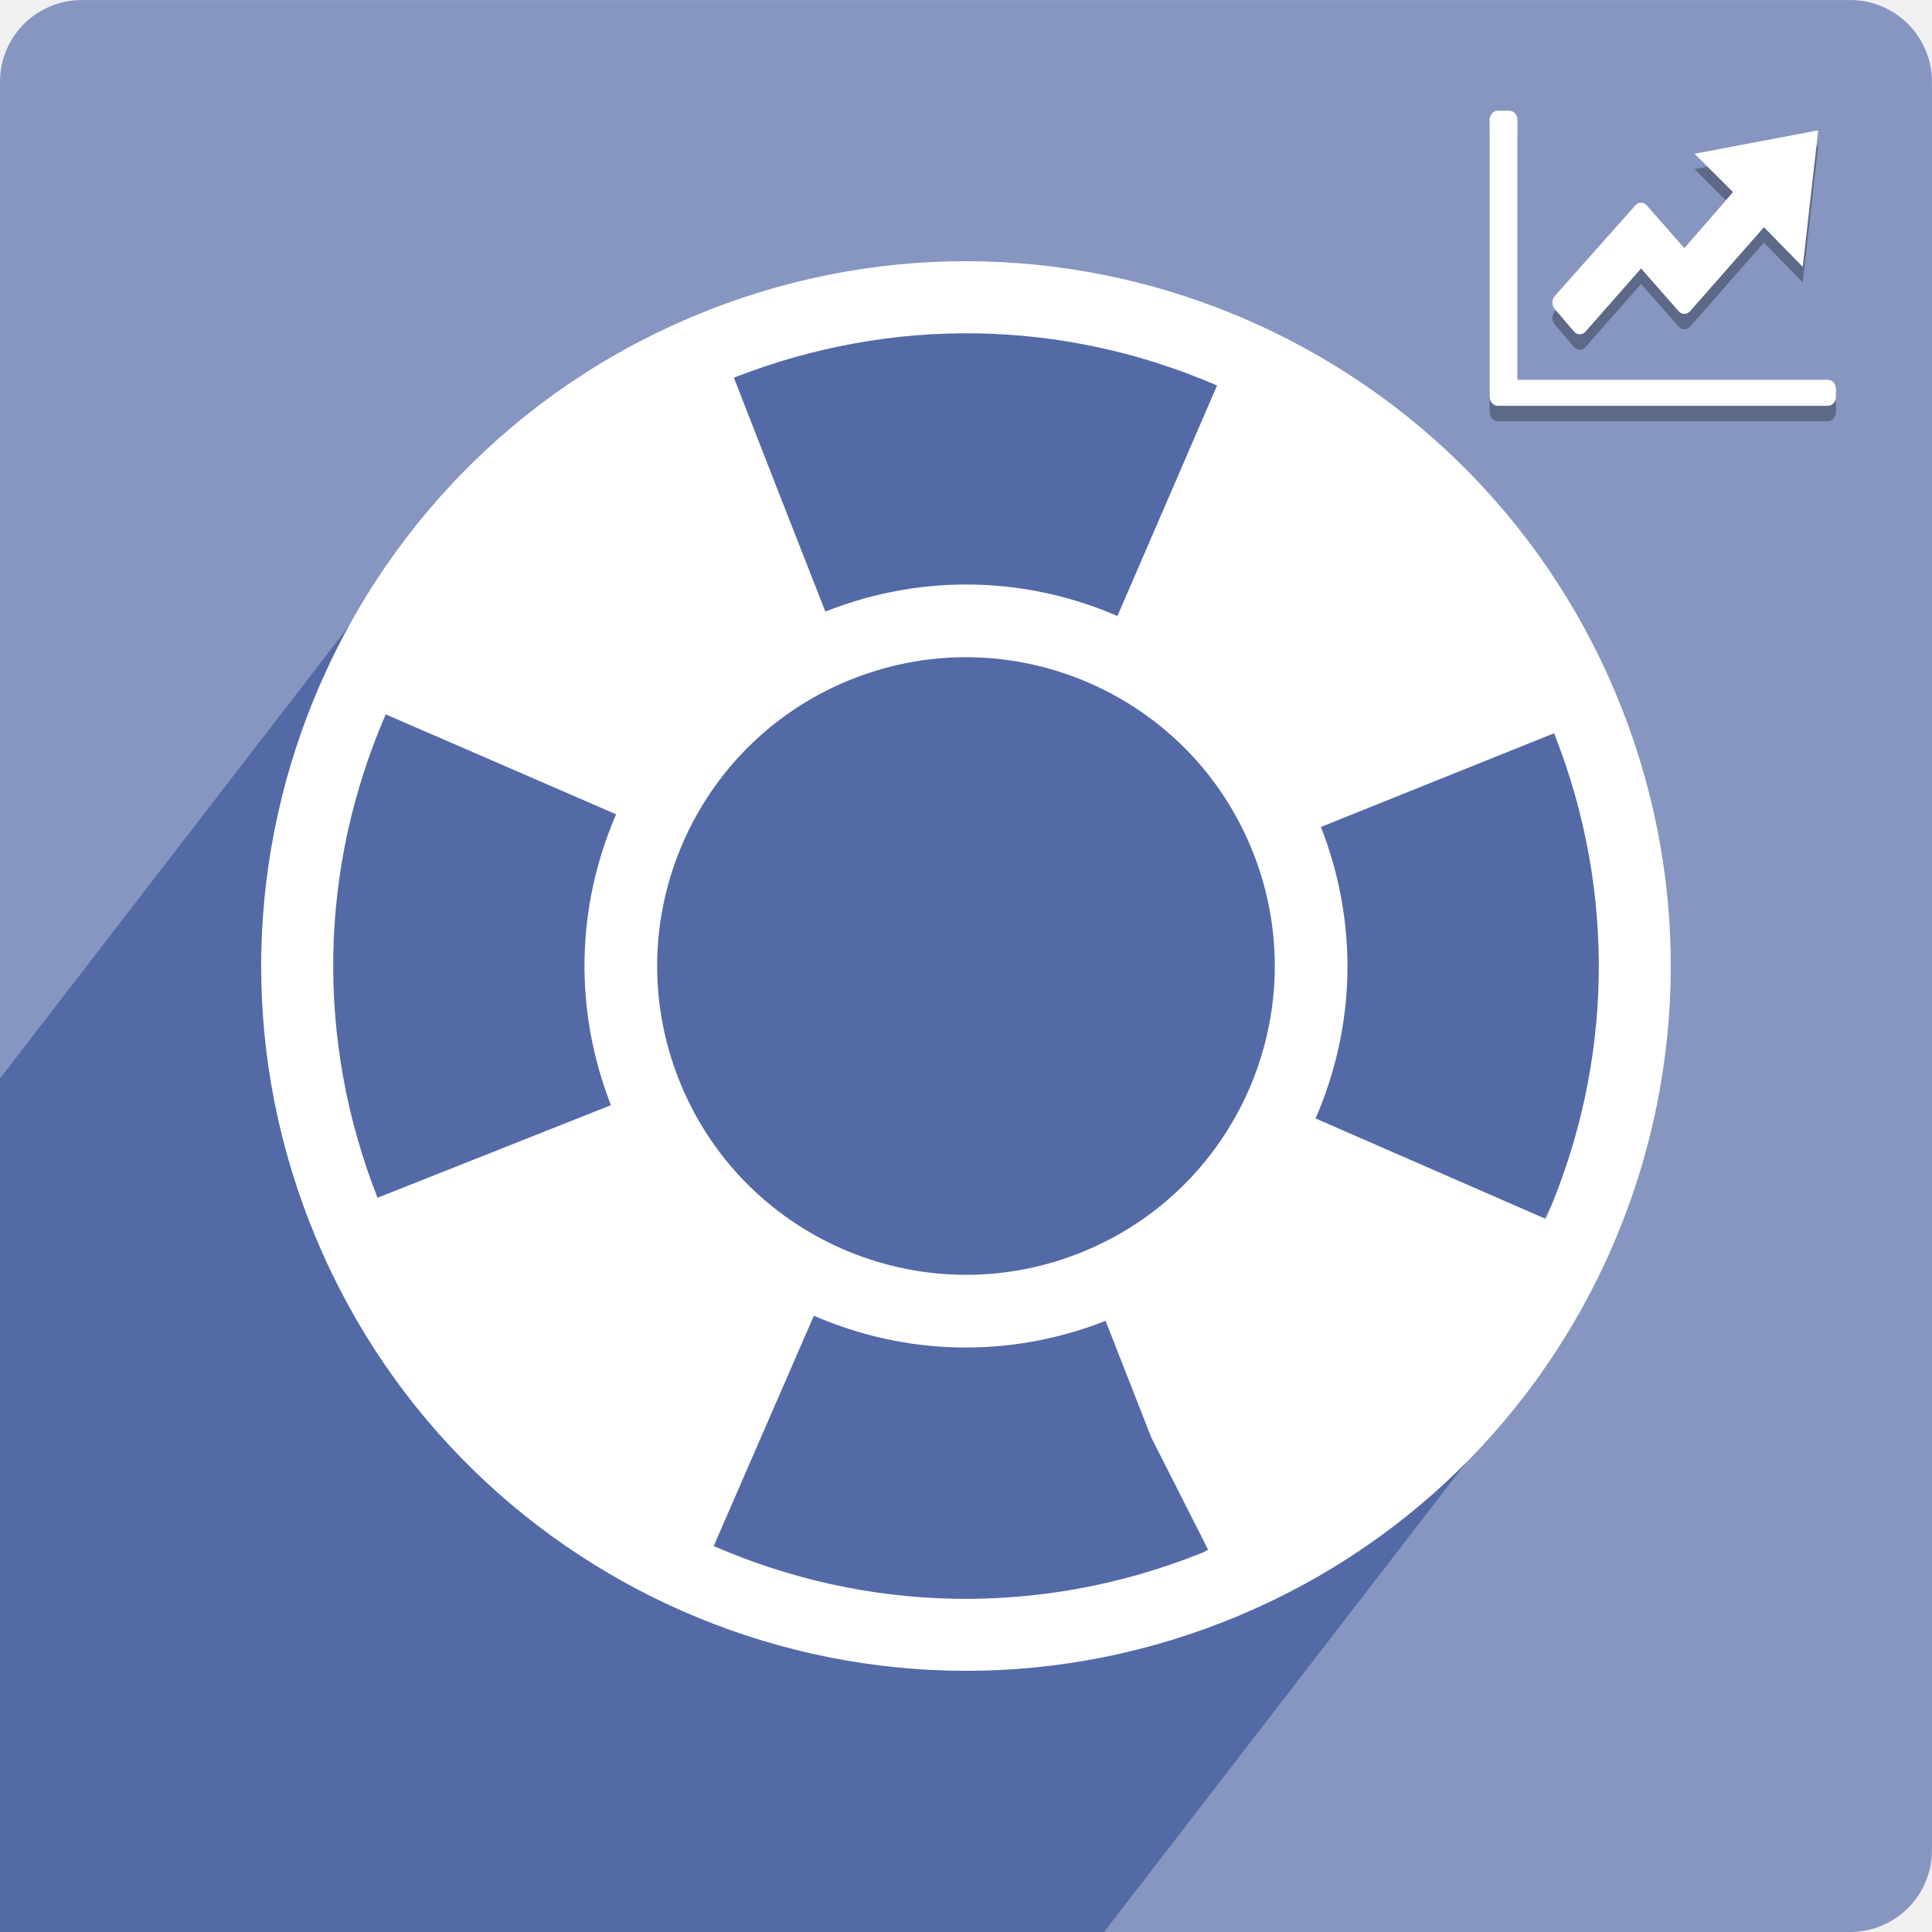
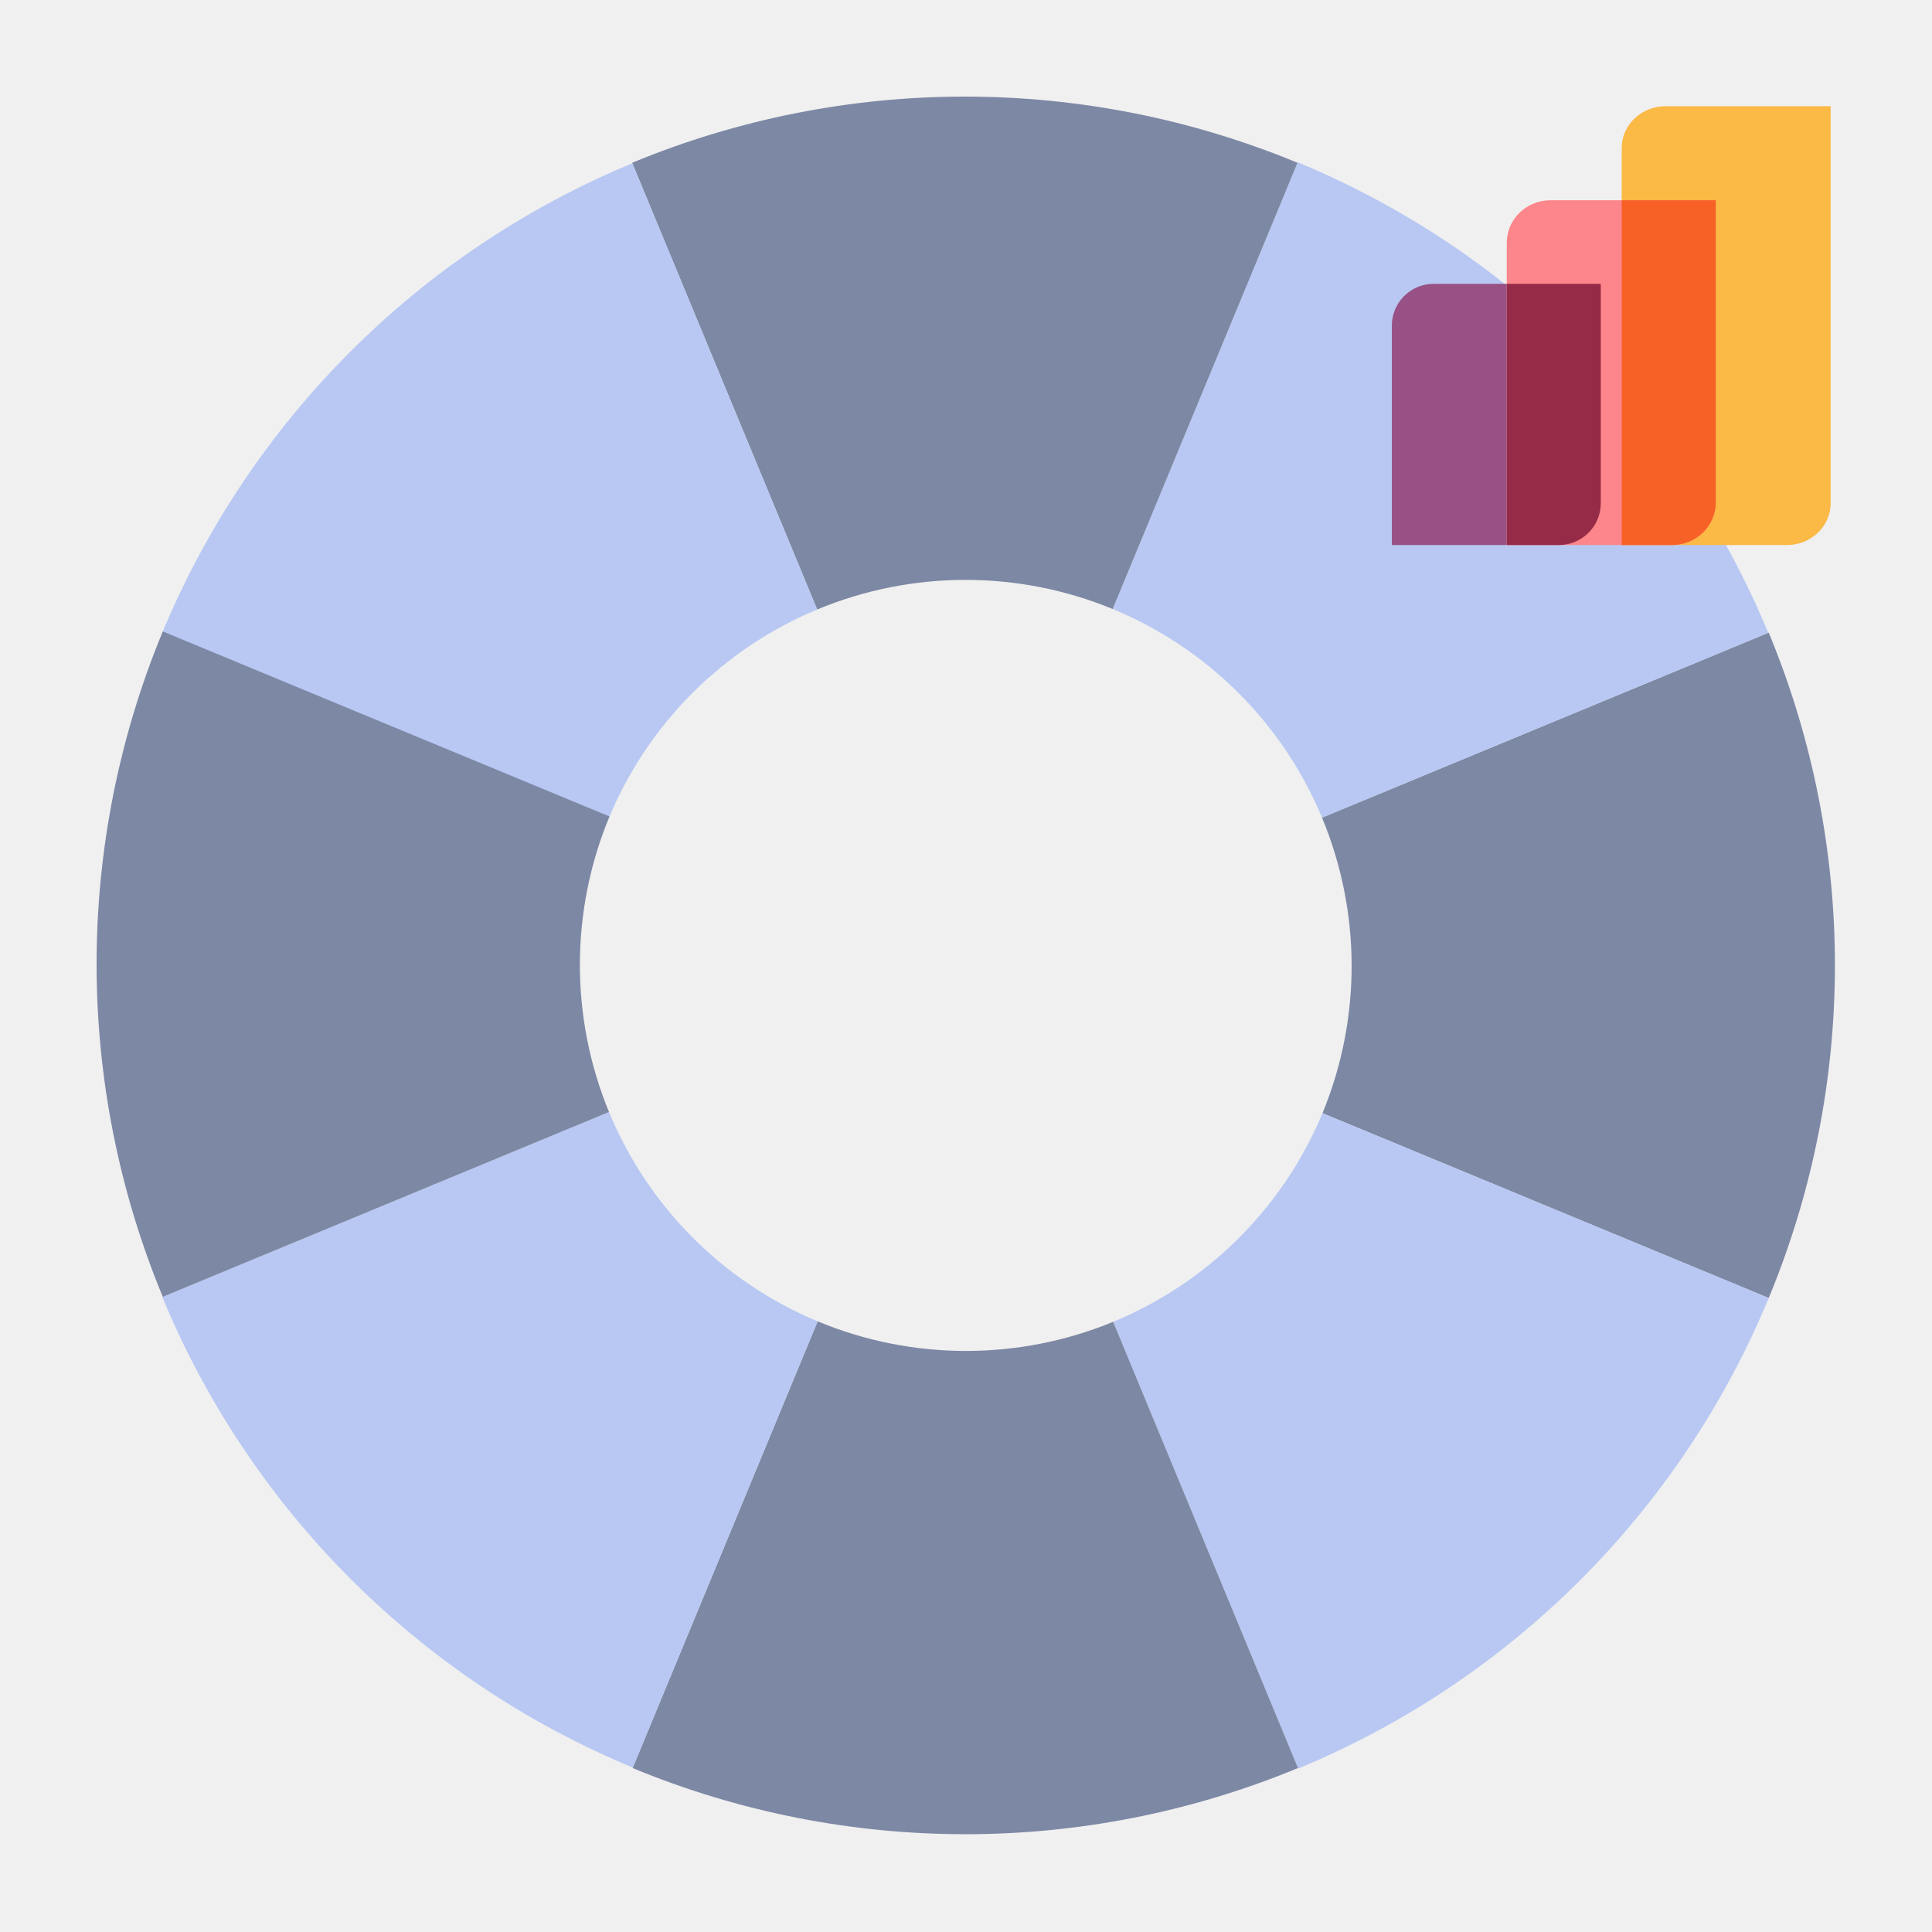
- <svg xmlns="http://www.w3.org/2000/svg" xmlns:xlink="http://www.w3.org/1999/xlink" version="1.1" id="Capa_1" x="0px" y="0px" width="250" height="250" viewBox="0 0 250 250" xml:space="preserve">
-   <defs id="defs39">
-     <linearGradient id="linearGradient4607">
-       <stop style="stop-color:#9b4e65;stop-opacity:1;" offset="0" id="stop4603" />
-       <stop style="stop-color:#9b4e65;stop-opacity:0;" offset="1" id="stop4605" />
-     </linearGradient>
-     <path d="m 4,0 h 61 c 4,0 5,1 5,5 v 60 c 0,4 -1,5 -5,5 H 4 C 1,70 0,69 0,65 V 5 C 0,1 1,0 4,0 Z" id="icon-a" />
-     <linearGradient y2="1" y1="0" x2="0" x1="1" id="icon-c">
-       <stop id="stop3747" stop-color="#CD7690" offset="0%" />
-       <stop id="stop3749" stop-color="#CA5377" offset="100%" />
-     </linearGradient>
-     <path d="m 4,0 h 61 c 4,0 5,1 5,5 v 60 c 0,4 -1,5 -5,5 H 4 C 1,70 0,69 0,65 V 5 C 0,1 1,0 4,0 Z" id="icon-a-3" />
-     <path d="m 4,0 h 61 c 4,0 5,1 5,5 v 60 c 0,4 -1,5 -5,5 H 4 C 1,70 0,69 0,65 V 5 C 0,1 1,0 4,0 Z" id="a" />
-     <linearGradient y2="1" y1="0" x2="0" x1="1" id="c">
-       <stop id="stop3838" stop-color="#B06161" offset="0%" />
-       <stop id="stop3840" stop-color="#984E4E" offset="45.785%" />
-       <stop id="stop3842" stop-color="#7C3838" offset="100%" />
-     </linearGradient>
-     <radialGradient xlink:href="#linearGradient4607" id="radialGradient4609" cx="29.402" cy="40.939" fx="29.402" fy="40.939" r="29.402" gradientTransform="matrix(1,0,0,0.9884084,0,0.4745547)" gradientUnits="userSpaceOnUse" />
-     <mask id="b" fill="#fff">
-       <use xlink:href="#a" id="use2" />
-     </mask>
-     <linearGradient id="c-1" x1="70" x2="0" y1="0" y2="70" gradientUnits="userSpaceOnUse">
-       <stop offset="0%" stop-color="#DA956B" id="stop1" />
-       <stop offset="100%" stop-color="#CC7039" id="stop2" />
-     </linearGradient>
-     <mask id="b-9" fill="#fff">
-       <use xlink:href="#a" id="use2-5" />
-     </mask>
-     <linearGradient id="c-7" x1="70" x2="0" y1="0" y2="70" gradientUnits="userSpaceOnUse">
-       <stop offset="0%" stop-color="#DA956B" id="stop1-3" />
-       <stop offset="100%" stop-color="#CC7039" id="stop2-9" />
-     </linearGradient>
-   </defs>
-   <rect style="opacity:1;fill:#8595c0;fill-opacity:0.986;fill-rule:nonzero;stroke:none;stroke-width:3.787" id="rect5241" width="249.995" height="249.995" x="0" y="0.005" ry="10.582" />
-   <path style="opacity:1;fill:#536aa6;fill-opacity:1;fill-rule:nonzero;stroke:none;stroke-width:3.571" d="M 126.211,42.422 A 83.798,78.019 0 0 0 64.661,67.637 L 59.276,62.685 0,139.553 V 250 h 142.861 l 49.818,-64.598 -8.977,-8.259 A 83.798,78.019 0 0 0 210.013,120.441 83.798,78.019 0 0 0 126.211,42.422 Z" id="rect5214" />
-   <g id="g4" transform="matrix(4.619885,-1.810741,1.810741,4.619885,6.833769,73.38581)" style="fill:#ffffff">
-     <path d="M 18.375,0 C 8.229,0 0,8.227 0,18.375 0,28.523 8.229,36.75 18.375,36.75 28.525,36.75 36.75,28.523 36.75,18.375 36.75,8.227 28.525,0 18.375,0 Z m -0.041,5.157 0.004,-3.275 h 0.002 c 4.422,0 8.547,1.701 11.656,4.787 l -4.613,4.649 C 23.52,9.467 21.045,8.443 18.42,8.431 H 18.334 Z M 1.883,18.402 v -0.027 c 0,-4.39 1.703,-8.521 4.799,-11.632 l 4.643,4.619 C 9.46,13.237 8.432,15.728 8.432,18.375 Z M 18.539,34.869 H 18.375 C 13.98,34.869 9.844,33.16 6.73,30.057 l 4.625,-4.64 c 1.859,1.854 4.324,2.882 6.947,2.901 h 0.086 v 3.274 l 0.312,3.259 z m -0.164,-8.443 c -4.444,0 -8.051,-3.605 -8.051,-8.051 0,-4.447 3.605,-8.051 8.051,-8.051 4.447,0 8.051,3.605 8.051,8.051 0,4.447 -3.604,8.051 -8.051,8.051 z m 11.67,3.606 -4.633,-4.63 c 1.875,-1.877 2.904,-4.372 2.904,-7.026 l 6.553,-0.056 v 0.056 c 0,4.401 -1.713,8.541 -4.824,11.656 z" id="path2" style="fill:#ffffff" />
-   </g>
-   <g id="g6" transform="translate(72.65793,192.5644)">
- </g>
-   <g id="g8" transform="translate(72.65793,192.5644)">
- </g>
-   <g id="g10" transform="translate(72.65793,192.5644)">
- </g>
-   <g id="g12" transform="translate(72.65793,192.5644)">
- </g>
-   <g id="g14" transform="translate(72.65793,192.5644)">
- </g>
-   <g id="g16" transform="translate(72.65793,192.5644)">
- </g>
-   <g id="g18" transform="translate(72.65793,192.5644)">
- </g>
-   <g id="g20" transform="translate(72.65793,192.5644)">
- </g>
-   <g id="g22" transform="translate(72.65793,192.5644)">
- </g>
-   <g id="g24" transform="translate(72.65793,192.5644)">
- </g>
-   <g id="g26" transform="translate(72.65793,192.5644)">
- </g>
-   <g id="g28" transform="translate(72.65793,192.5644)">
- </g>
-   <g id="g30" transform="translate(72.65793,192.5644)">
- </g>
-   <g id="g32" transform="translate(72.65793,192.5644)">
- </g>
-   <g id="g34" transform="translate(72.65793,192.5644)">
- </g>
-   <g style="opacity:1;fill:#ff00ff;fill-opacity:1;fill-rule:nonzero;stroke:none" id="g90" transform="translate(18.71885,295.8367)">
-     <mask id="mask76">
-       <use height="100%" width="100%" y="0" x="0" xlink:href="#a" id="use74" style="fill:url(#radialGradient4609);fill-opacity:1" />
-     </mask>
-     <g style="fill:#ff00ff;fill-opacity:1;fill-rule:nonzero;stroke:none" mask="url(#b)" id="g88" />
-   </g>
-   <g id="layer2">
-     <g fill="none" fill-rule="evenodd" id="g7" transform="translate(180.2755,-1.131493)" style="display:inline">
-       <mask id="mask1" fill="#ffffff">
-         <use xlink:href="#a" id="use1" />
-       </mask>
-       <g mask="url(#b-9)" id="g6-1">
-         <path id="path4" d="M 13,16 0,35.314 v 10.445 c 0.27,0.147 0.538,0.298 0.807,0.447 2.299,1.366 4.223,3.238 6.109,5.109 1.771,1.793 3.479,3.646 5.203,5.484 1.321,1.415 2.711,2.762 4.074,4.135 0.875,0.865 1.708,1.769 2.496,2.713 0.467,0.578 0.919,1.168 1.354,1.771 0.423,0.606 0.932,1.312 1.1,2.033 C 21.26,67.96 21.281,68.484 21.35,69 H 45.242 L 57,53.713 H 35 L 53,35.365 40,21.096 31.975,28.254 31,28.23 16,42.5 V 16 Z" style="display:inline" />
-         <path id="path5" d="m 70,66 c -0.667,2 -2.333,3 -5,3 H 21.35 c 5.18e-4,0.004 0.001,0.008 0.002,0.012 C 21.254,69.334 21.185,69.668 21.109,70 H 70 Z" style="display:inline" />
-         <path id="use5" d="m 56.243,52.279 c 0.578,0 1.05,0.537 1.05,1.193 v 0.978 c 0,0.656 -0.472,1.194 -1.05,1.194 H 13.532 c -0.578,0 -1.05,-0.538 -1.05,-1.194 v -35.8 c 0,-0.657 0.472,-1.194 1.05,-1.194 h 1.5 c 0.578,0 1.05,0.537 1.05,1.194 V 52.279 Z M 39,23.025 l 4.981,4.963 -6.302,7.25 -4.866,-5.53 c -0.411,-0.467 -1.068,-0.467 -1.48,0 L 20.92,41.423 a 1.31,1.31 0 0 0 -0.018,1.68 l 2.494,2.924 c 0.412,0.477 1.086,0.487 1.497,0.01 l 7.186,-8.165 4.857,5.52 a 0.965,0.965 0 0 0 1.488,0 L 47.982,32.532 53,37.664 55,20 Z" style="display:inline;opacity:0.3;fill:#000000;fill-rule:nonzero" />
-         <path id="use6" d="m 56.243,50.279 c 0.578,0 1.05,0.537 1.05,1.193 v 0.978 c 0,0.656 -0.472,1.194 -1.05,1.194 H 13.532 c -0.578,0 -1.05,-0.538 -1.05,-1.194 v -35.8 c 0,-0.657 0.472,-1.194 1.05,-1.194 h 1.5 c 0.578,0 1.05,0.537 1.05,1.194 V 50.279 Z M 39,21.025 l 4.981,4.963 -6.302,7.25 -4.866,-5.53 c -0.411,-0.467 -1.068,-0.467 -1.48,0 L 20.92,39.423 a 1.31,1.31 0 0 0 -0.018,1.68 l 2.494,2.924 c 0.412,0.477 1.086,0.487 1.497,0.01 l 7.186,-8.165 4.857,5.52 a 0.965,0.965 0 0 0 1.488,0 L 47.982,30.532 53,35.664 55,18 Z" style="display:inline;fill:#ffffff;fill-rule:nonzero" />
-       </g>
+ <svg xmlns="http://www.w3.org/2000/svg" width="200mm" height="200mm" viewBox="0 0 200 200" version="1.1" id="svg5">
+   <defs id="defs2" />
+   <g id="layer1">
+     <path id="path1927" style="fill:#7d88a5;fill-opacity:1;stroke-width:0.067;paint-order:stroke fill markers" d="m 183.099,134.37 a 90,90 0 0 0 -1.9e-4,-68.883 l -46.244,19.155 a 40,40 0 0 1 0.05,30.594 z" />
+     <path id="path1927-7" style="fill:#b8c8f3;fill-opacity:1;stroke-width:0.067;paint-order:stroke fill markers" d="M 183.048,65.508 A 90,90 0 0 0 134.341,16.801 l -19.155,46.244 a 40,40 0 0 1 21.668,21.597 z" />
+     <path id="path1927-9" style="fill:#7d88a5;fill-opacity:1;stroke-width:0.067;paint-order:stroke fill markers" d="m 134.32,16.851 a 90,90 0 0 0 -68.883,1.94e-4 l 19.155,46.244 a 40,40 0 0 1 30.594,-0.05 z" />
+     <path id="path1927-7-3" style="fill:#b8c8f3;fill-opacity:1;stroke-width:0.067;paint-order:stroke fill markers" d="M 65.458,16.901 A 90,90 0 0 0 16.751,65.609 L 62.995,84.764 A 40,40 0 0 1 84.592,63.095 Z" />
+     <path id="path1927-6" style="fill:#b8c8f3;fill-opacity:1;stroke-width:0.067;paint-order:stroke fill markers" d="m 183.099,134.37 a 90,90 0 0 1 -48.708,48.707 l -19.155,-46.244 a 40,40 0 0 0 21.668,-21.597 z" />
+     <path id="path1927-7-0" style="fill:#7d88a5;fill-opacity:1;stroke-width:0.067;paint-order:stroke fill markers" d="m 134.37,183.028 a 90,90 0 0 1 -68.883,-2e-4 l 19.155,-46.244 a 40,40 0 0 0 30.594,0.05 z" />
+     <path id="path1927-9-6" style="fill:#b8c8f3;fill-opacity:1;stroke-width:0.067;paint-order:stroke fill markers" d="M 65.508,182.977 A 90,90 0 0 1 16.801,134.27 L 63.045,115.115 a 40,40 0 0 0 21.597,21.668 z" />
+     <path id="path1927-7-3-2" style="fill:#7d88a5;fill-opacity:1;stroke-width:0.067;paint-order:stroke fill markers" d="m 16.851,134.249 a 90,90 0 0 1 2e-4,-68.883 l 46.244,19.155 a 40,40 0 0 0 -0.05,30.594 z" />
+     <g id="g850" transform="matrix(1.081587,0,0,1.081587,139.7566,6.669394)">
+       <path d="m 4,25 a 4,4 0 0 1 4,-4 h 7 V 46 H 4 Z" fill="#985184" id="path829" />
+       <path d="M 26,8 C 26,5.79 27.876,4 30.19,4 H 46 v 38 c 0,2.21 -1.876,4 -4.19,4 H 26 Z" fill="#fbb945" id="path831" />
+       <path d="M 15,17.067 C 15,14.821 16.876,13 19.19,13 H 35 V 41.933 C 35,44.179 33.124,46 30.81,46 H 15 Z" fill="#fc868b" id="path833" />
+       <path d="m 26,46 h 4.81 C 33.124,46 35,44.179 35,41.933 V 13 h -9 z" fill="#f86126" id="path835" />
+       <path d="m 15,46 4.995,-0.002 A 4.005,4.005 0 0 0 24,41.995 V 21 h -9 z" fill="#962b48" id="path837" />
    </g>
  </g>
</svg>
